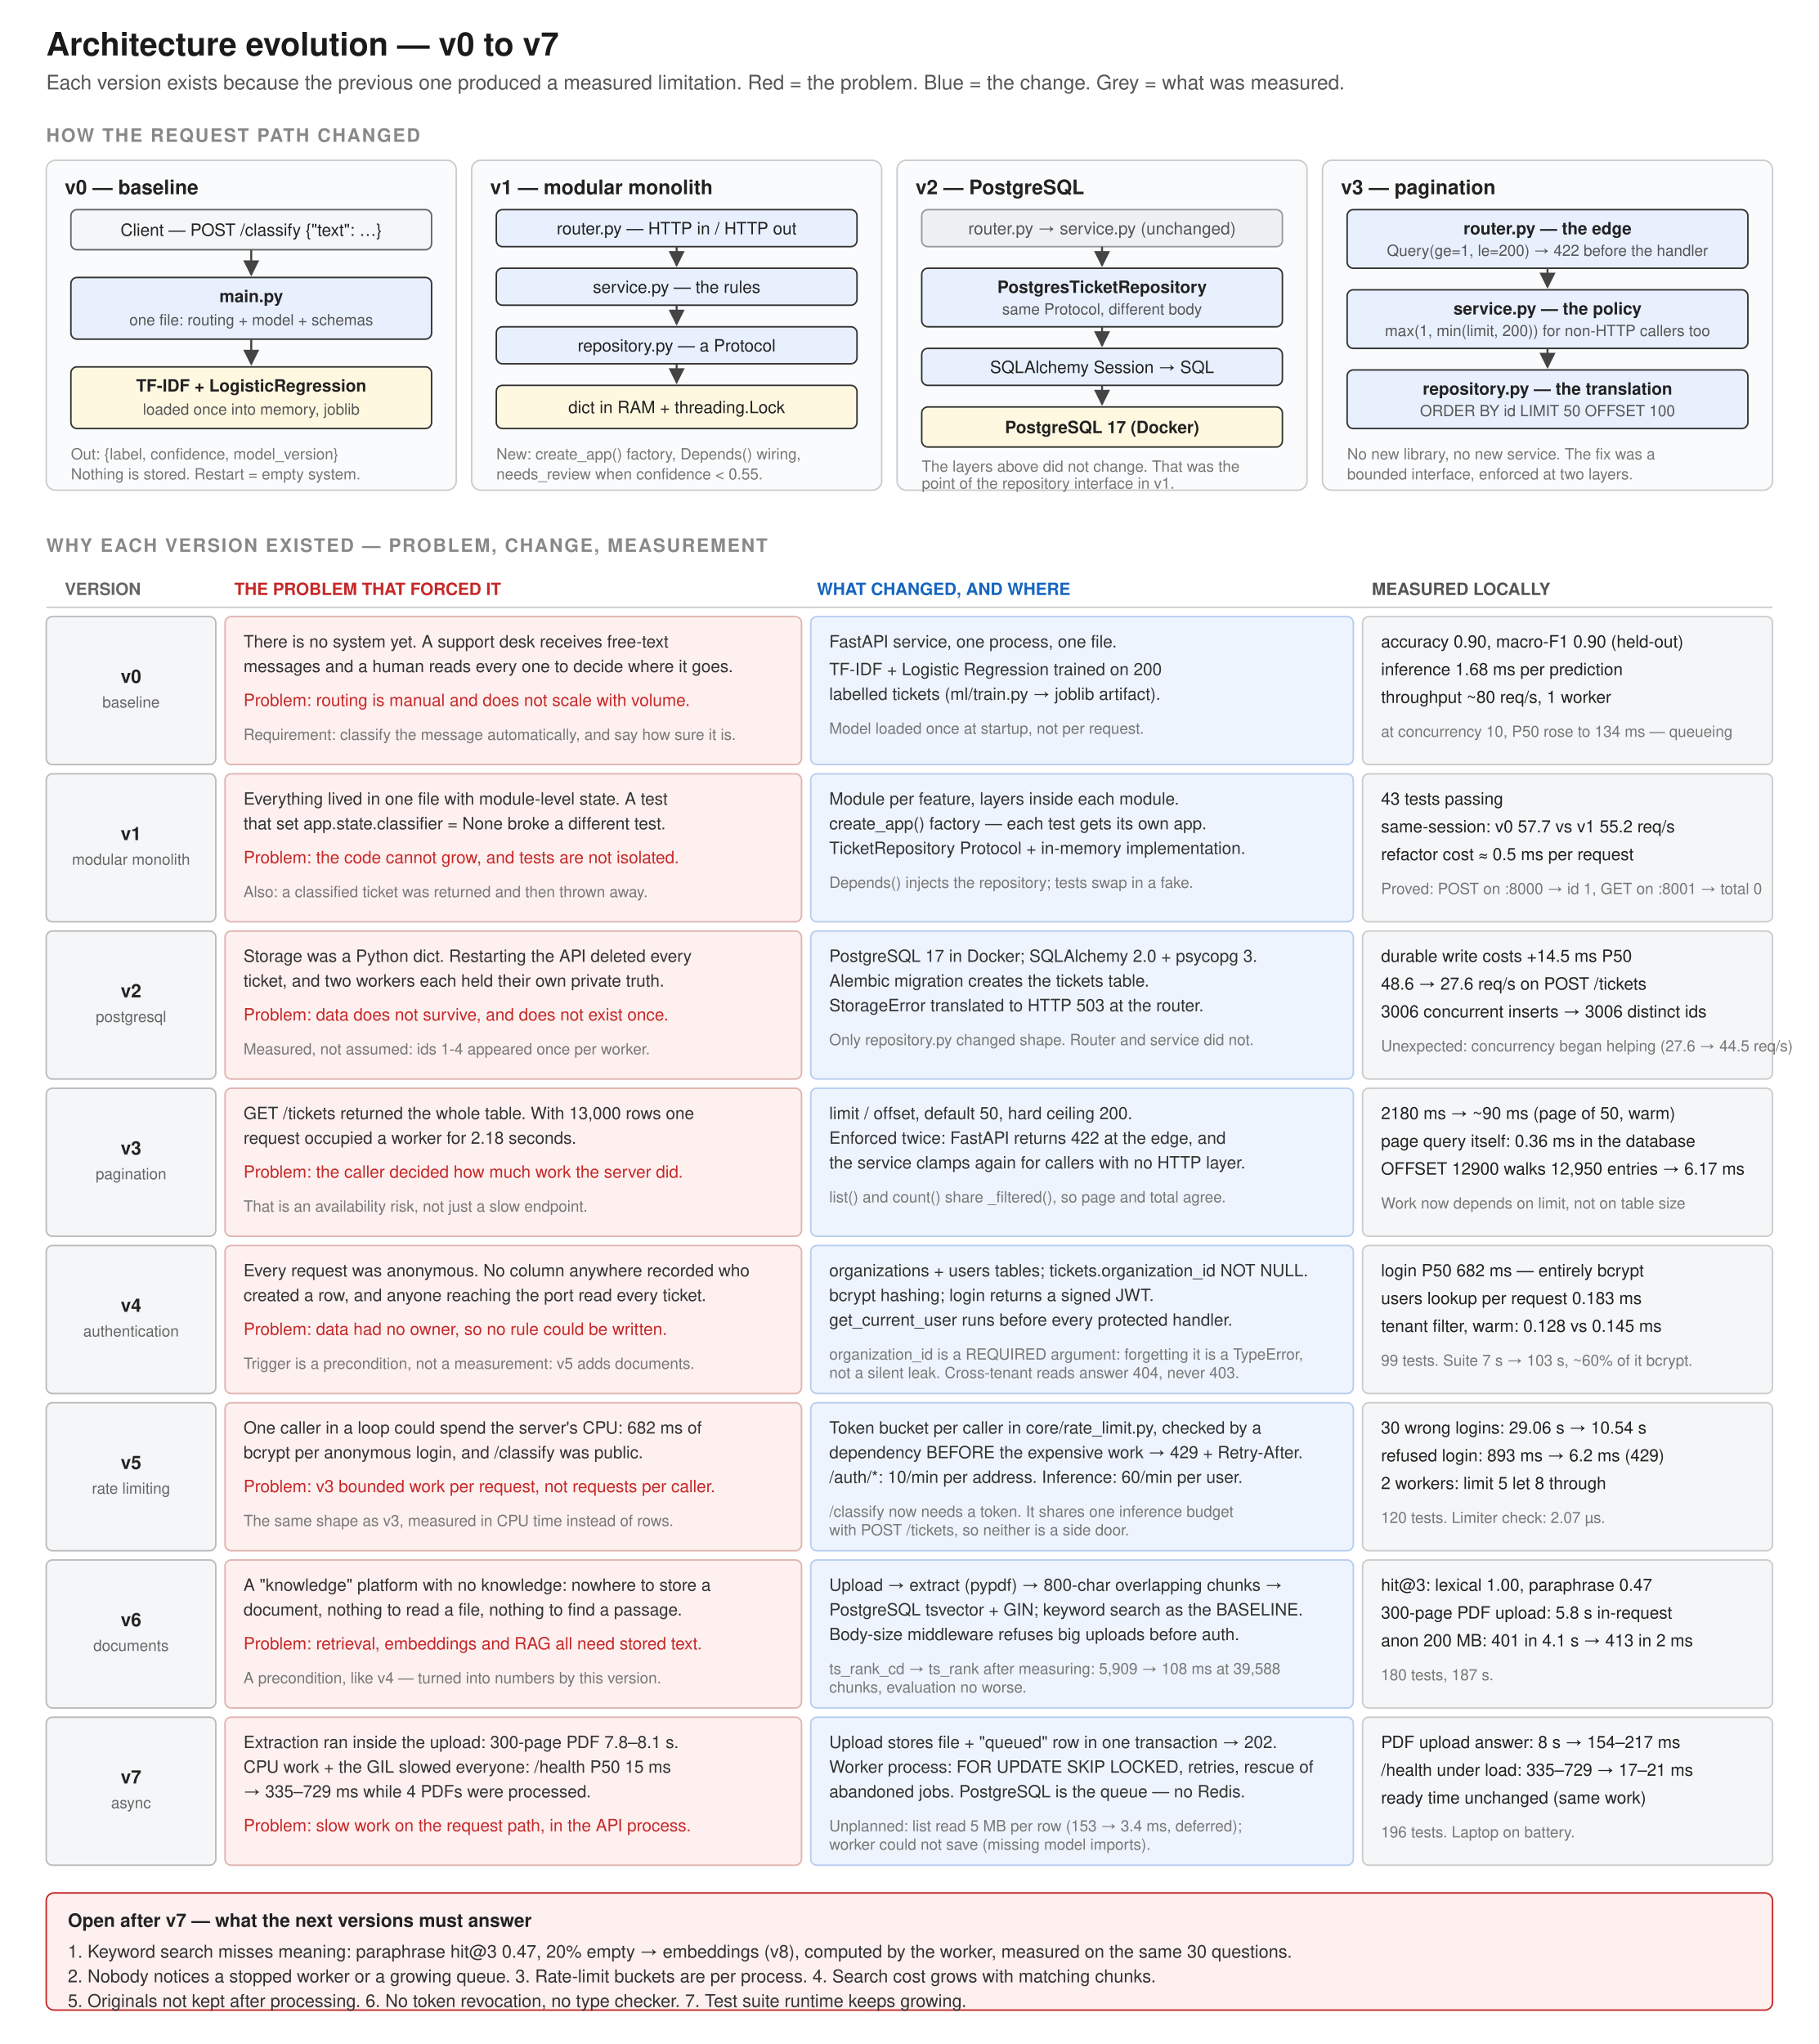
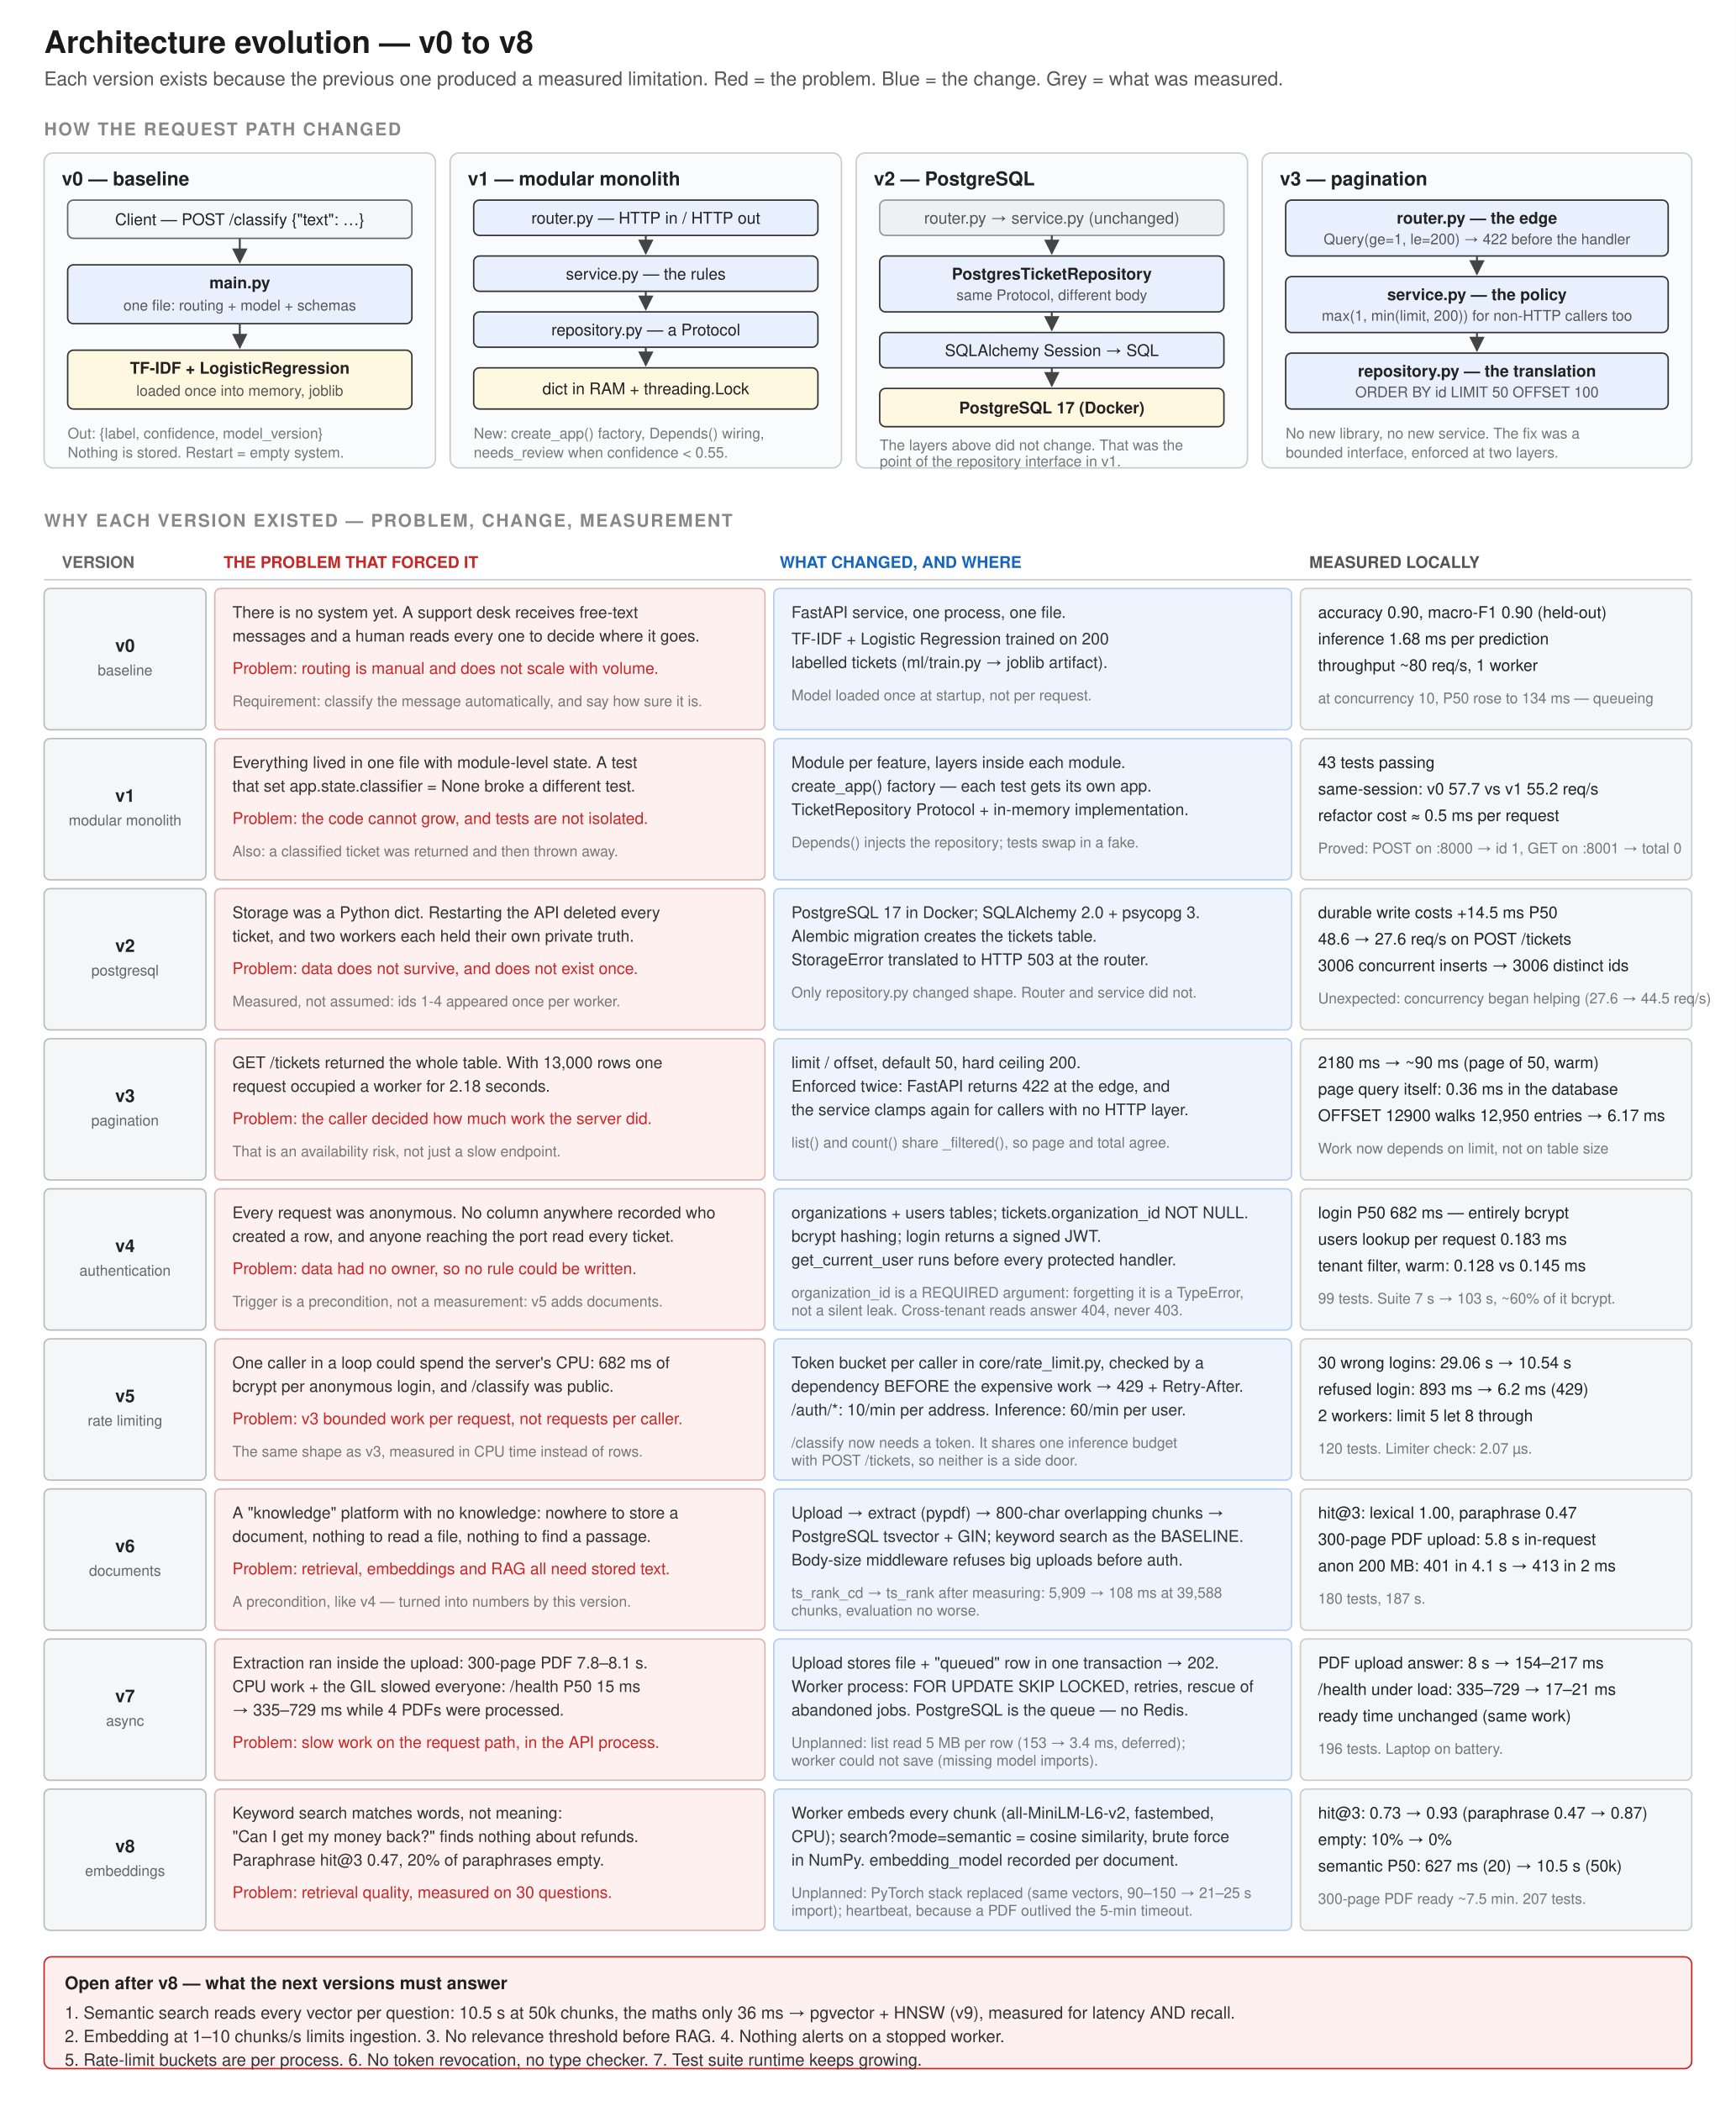
- <svg xmlns="http://www.w3.org/2000/svg" width="1180" height="1326" viewBox="0 0 1180 1326" font-family="Segoe UI, Helvetica, Arial, sans-serif" font-size="13">
+ <svg xmlns="http://www.w3.org/2000/svg" width="1180" height="1428" viewBox="0 0 1180 1428" font-family="Segoe UI, Helvetica, Arial, sans-serif" font-size="13">
  <defs>
    <marker id="a" markerWidth="8" markerHeight="8" refX="7" refY="4" orient="auto" markerUnits="strokeWidth">
      <path d="M0,0 L8,4 L0,8 z" fill="#444" />
    </marker>
  </defs>
-   <rect width="1180" height="1326" fill="#ffffff" />
-   <text x="30" y="36" font-size="21" font-weight="bold" fill="#1a1a1a">Architecture evolution — v0 to v7</text>
+   <rect width="1180" height="1428" fill="#ffffff" />
+   <text x="30" y="36" font-size="21" font-weight="bold" fill="#1a1a1a">Architecture evolution — v0 to v8</text>
  <text x="30" y="58" fill="#555">Each version exists because the previous one produced a measured limitation. Red = the problem. Blue = the change. Grey = what was measured.</text>
  <text x="30" y="92" font-size="12" font-weight="bold" fill="#888" letter-spacing="1">HOW THE REQUEST PATH CHANGED</text>
  <rect x="30" y="104" width="266" height="214" rx="6" fill="#fafbfc" stroke="#ccc" />
  <text x="42" y="126" font-weight="bold" font-size="13" fill="#222">v0 — baseline</text>
  <rect x="46" y="136" width="234" height="26" rx="4" fill="#f4f6f8" stroke="#666" />
  <text x="163" y="153" text-anchor="middle" font-size="11" fill="#222">Client — POST /classify {"text": …}</text>
  <line x1="163" y1="162" x2="163" y2="178" stroke="#444" stroke-width="1.3" marker-end="url(#a)" />
  <rect x="46" y="180" width="234" height="40" rx="4" fill="#e8f0fe" stroke="#333" />
  <text x="163" y="196" text-anchor="middle" font-size="11" font-weight="bold" fill="#222">main.py</text>
  <text x="163" y="211" text-anchor="middle" font-size="10" fill="#555">one file: routing + model + schemas</text>
  <line x1="163" y1="220" x2="163" y2="236" stroke="#444" stroke-width="1.3" marker-end="url(#a)" />
  <rect x="46" y="238" width="234" height="40" rx="4" fill="#fff8e1" stroke="#333" />
  <text x="163" y="254" text-anchor="middle" font-size="11" font-weight="bold" fill="#222">TF-IDF + LogisticRegression</text>
  <text x="163" y="269" text-anchor="middle" font-size="10" fill="#555">loaded once into memory, joblib</text>
  <text x="46" y="298" font-size="10" fill="#777">Out: {label, confidence, model_version}</text>
  <text x="46" y="311" font-size="10" fill="#777">Nothing is stored. Restart = empty system.</text>
  <rect x="306" y="104" width="266" height="214" rx="6" fill="#fafbfc" stroke="#ccc" />
  <text x="318" y="126" font-weight="bold" font-size="13" fill="#222">v1 — modular monolith</text>
  <rect x="322" y="136" width="234" height="24" rx="4" fill="#e8f0fe" stroke="#333" />
  <text x="439" y="152" text-anchor="middle" font-size="11" fill="#222">router.py — HTTP in / HTTP out</text>
  <line x1="439" y1="160" x2="439" y2="172" stroke="#444" stroke-width="1.3" marker-end="url(#a)" />
  <rect x="322" y="174" width="234" height="24" rx="4" fill="#e8f0fe" stroke="#333" />
  <text x="439" y="190" text-anchor="middle" font-size="11" fill="#222">service.py — the rules</text>
  <line x1="439" y1="198" x2="439" y2="210" stroke="#444" stroke-width="1.3" marker-end="url(#a)" />
  <rect x="322" y="212" width="234" height="24" rx="4" fill="#e8f0fe" stroke="#333" />
  <text x="439" y="228" text-anchor="middle" font-size="11" fill="#222">repository.py — a Protocol</text>
  <line x1="439" y1="236" x2="439" y2="248" stroke="#444" stroke-width="1.3" marker-end="url(#a)" />
  <rect x="322" y="250" width="234" height="28" rx="4" fill="#fff8e1" stroke="#333" />
  <text x="439" y="268" text-anchor="middle" font-size="11" fill="#222">dict in RAM + threading.Lock</text>
  <text x="322" y="298" font-size="10" fill="#777">New: create_app() factory, Depends() wiring,</text>
  <text x="322" y="311" font-size="10" fill="#777">needs_review when confidence &lt; 0.55.</text>
  <rect x="582" y="104" width="266" height="214" rx="6" fill="#fafbfc" stroke="#ccc" />
  <text x="594" y="126" font-weight="bold" font-size="13" fill="#222">v2 — PostgreSQL</text>
  <rect x="598" y="136" width="234" height="24" rx="4" fill="#eef1f4" stroke="#999" />
  <text x="715" y="152" text-anchor="middle" font-size="11" fill="#555">router.py → service.py (unchanged)</text>
  <line x1="715" y1="160" x2="715" y2="172" stroke="#444" stroke-width="1.3" marker-end="url(#a)" />
  <rect x="598" y="174" width="234" height="38" rx="4" fill="#e8f0fe" stroke="#333" />
  <text x="715" y="190" text-anchor="middle" font-size="11" font-weight="bold" fill="#222">PostgresTicketRepository</text>
  <text x="715" y="204" text-anchor="middle" font-size="10" fill="#555">same Protocol, different body</text>
  <line x1="715" y1="212" x2="715" y2="224" stroke="#444" stroke-width="1.3" marker-end="url(#a)" />
  <rect x="598" y="226" width="234" height="24" rx="4" fill="#e8f0fe" stroke="#333" />
  <text x="715" y="242" text-anchor="middle" font-size="11" fill="#222">SQLAlchemy Session → SQL</text>
  <line x1="715" y1="250" x2="715" y2="262" stroke="#444" stroke-width="1.3" marker-end="url(#a)" />
  <rect x="598" y="264" width="234" height="26" rx="4" fill="#fff8e1" stroke="#333" />
  <text x="715" y="281" text-anchor="middle" font-size="11" font-weight="bold" fill="#222">PostgreSQL 17 (Docker)</text>
  <text x="598" y="306" font-size="10" fill="#777">The layers above did not change. That was the</text>
  <text x="598" y="317" font-size="10" fill="#777">point of the repository interface in v1.</text>
  <rect x="858" y="104" width="292" height="214" rx="6" fill="#fafbfc" stroke="#ccc" />
  <text x="870" y="126" font-weight="bold" font-size="13" fill="#222">v3 — pagination</text>
  <rect x="874" y="136" width="260" height="38" rx="4" fill="#e8f0fe" stroke="#333" />
  <text x="1004" y="152" text-anchor="middle" font-size="11" font-weight="bold" fill="#222">router.py — the edge</text>
  <text x="1004" y="166" text-anchor="middle" font-size="10" fill="#555">Query(ge=1, le=200) → 422 before the handler</text>
  <line x1="1004" y1="174" x2="1004" y2="186" stroke="#444" stroke-width="1.3" marker-end="url(#a)" />
  <rect x="874" y="188" width="260" height="38" rx="4" fill="#e8f0fe" stroke="#333" />
  <text x="1004" y="204" text-anchor="middle" font-size="11" font-weight="bold" fill="#222">service.py — the policy</text>
  <text x="1004" y="218" text-anchor="middle" font-size="10" fill="#555">max(1, min(limit, 200)) for non-HTTP callers too</text>
  <line x1="1004" y1="226" x2="1004" y2="238" stroke="#444" stroke-width="1.3" marker-end="url(#a)" />
  <rect x="874" y="240" width="260" height="38" rx="4" fill="#e8f0fe" stroke="#333" />
  <text x="1004" y="256" text-anchor="middle" font-size="11" font-weight="bold" fill="#222">repository.py — the translation</text>
  <text x="1004" y="270" text-anchor="middle" font-size="10" fill="#555">ORDER BY id LIMIT 50 OFFSET 100</text>
  <text x="874" y="298" font-size="10" fill="#777">No new library, no new service. The fix was a</text>
  <text x="874" y="311" font-size="10" fill="#777">bounded interface, enforced at two layers.</text>
  <text x="30" y="358" font-size="12" font-weight="bold" fill="#888" letter-spacing="1">WHY EACH VERSION EXISTED — PROBLEM, CHANGE, MEASUREMENT</text>
  <text x="42" y="386" font-size="11" font-weight="bold" fill="#666">VERSION</text>
  <text x="152" y="386" font-size="11" font-weight="bold" fill="#c62828">THE PROBLEM THAT FORCED IT</text>
  <text x="530" y="386" font-size="11" font-weight="bold" fill="#1565c0">WHAT CHANGED, AND WHERE</text>
  <text x="890" y="386" font-size="11" font-weight="bold" fill="#555">MEASURED LOCALLY</text>
  <line x1="30" y1="394" x2="1150" y2="394" stroke="#ccc" />
  <rect x="30" y="400" width="110" height="96" rx="4" fill="#f4f6f8" stroke="#bbb" />
  <text x="85" y="443" text-anchor="middle" font-size="12" font-weight="bold" fill="#222">v0</text>
  <text x="85" y="459" text-anchor="middle" font-size="10" fill="#666">baseline</text>
  <rect x="146" y="400" width="374" height="96" rx="4" fill="#fdf0ef" stroke="#e0b4b0" />
  <text x="158" y="420" font-size="11" fill="#333">There is no system yet. A support desk receives free-text</text>
  <text x="158" y="436" font-size="11" fill="#333">messages and a human reads every one to decide where it goes.</text>
  <text x="158" y="458" font-size="11" fill="#c62828">Problem: routing is manual and does not scale with volume.</text>
  <text x="158" y="480" font-size="10" fill="#777">Requirement: classify the message automatically, and say how sure it is.</text>
  <rect x="526" y="400" width="352" height="96" rx="4" fill="#eef4fd" stroke="#b6cdf0" />
  <text x="538" y="420" font-size="11" fill="#333">FastAPI service, one process, one file.</text>
  <text x="538" y="438" font-size="11" fill="#333">TF-IDF + Logistic Regression trained on 200</text>
  <text x="538" y="454" font-size="11" fill="#333">labelled tickets (ml/train.py → joblib artifact).</text>
  <text x="538" y="476" font-size="10" fill="#777">Model loaded once at startup, not per request.</text>
  <rect x="884" y="400" width="266" height="96" rx="4" fill="#f4f6f8" stroke="#ccc" />
  <text x="896" y="420" font-size="11" fill="#222">accuracy 0.90, macro-F1 0.90 (held-out)</text>
  <text x="896" y="438" font-size="11" fill="#222">inference 1.68 ms per prediction</text>
  <text x="896" y="456" font-size="11" fill="#222">throughput ~80 req/s, 1 worker</text>
  <text x="896" y="478" font-size="10" fill="#777">at concurrency 10, P50 rose to 134 ms — queueing</text>
  <rect x="30" y="502" width="110" height="96" rx="4" fill="#f4f6f8" stroke="#bbb" />
  <text x="85" y="545" text-anchor="middle" font-size="12" font-weight="bold" fill="#222">v1</text>
  <text x="85" y="561" text-anchor="middle" font-size="10" fill="#666">modular monolith</text>
  <rect x="146" y="502" width="374" height="96" rx="4" fill="#fdf0ef" stroke="#e0b4b0" />
  <text x="158" y="522" font-size="11" fill="#333">Everything lived in one file with module-level state. A test</text>
  <text x="158" y="538" font-size="11" fill="#333">that set app.state.classifier = None broke a different test.</text>
  <text x="158" y="560" font-size="11" fill="#c62828">Problem: the code cannot grow, and tests are not isolated.</text>
  <text x="158" y="582" font-size="10" fill="#777">Also: a classified ticket was returned and then thrown away.</text>
  <rect x="526" y="502" width="352" height="96" rx="4" fill="#eef4fd" stroke="#b6cdf0" />
  <text x="538" y="522" font-size="11" fill="#333">Module per feature, layers inside each module.</text>
  <text x="538" y="538" font-size="11" fill="#333">create_app() factory — each test gets its own app.</text>
  <text x="538" y="554" font-size="11" fill="#333">TicketRepository Protocol + in-memory implementation.</text>
  <text x="538" y="576" font-size="10" fill="#777">Depends() injects the repository; tests swap in a fake.</text>
  <rect x="884" y="502" width="266" height="96" rx="4" fill="#f4f6f8" stroke="#ccc" />
  <text x="896" y="522" font-size="11" fill="#222">43 tests passing</text>
  <text x="896" y="540" font-size="11" fill="#222">same-session: v0 57.7 vs v1 55.2 req/s</text>
  <text x="896" y="558" font-size="11" fill="#222">refactor cost ≈ 0.5 ms per request</text>
  <text x="896" y="580" font-size="10" fill="#777">Proved: POST on :8000 → id 1, GET on :8001 → total 0</text>
  <rect x="30" y="604" width="110" height="96" rx="4" fill="#f4f6f8" stroke="#bbb" />
  <text x="85" y="647" text-anchor="middle" font-size="12" font-weight="bold" fill="#222">v2</text>
  <text x="85" y="663" text-anchor="middle" font-size="10" fill="#666">postgresql</text>
  <rect x="146" y="604" width="374" height="96" rx="4" fill="#fdf0ef" stroke="#e0b4b0" />
  <text x="158" y="624" font-size="11" fill="#333">Storage was a Python dict. Restarting the API deleted every</text>
  <text x="158" y="640" font-size="11" fill="#333">ticket, and two workers each held their own private truth.</text>
  <text x="158" y="662" font-size="11" fill="#c62828">Problem: data does not survive, and does not exist once.</text>
  <text x="158" y="684" font-size="10" fill="#777">Measured, not assumed: ids 1-4 appeared once per worker.</text>
  <rect x="526" y="604" width="352" height="96" rx="4" fill="#eef4fd" stroke="#b6cdf0" />
  <text x="538" y="624" font-size="11" fill="#333">PostgreSQL 17 in Docker; SQLAlchemy 2.0 + psycopg 3.</text>
  <text x="538" y="640" font-size="11" fill="#333">Alembic migration creates the tickets table.</text>
  <text x="538" y="656" font-size="11" fill="#333">StorageError translated to HTTP 503 at the router.</text>
  <text x="538" y="678" font-size="10" fill="#777">Only repository.py changed shape. Router and service did not.</text>
  <rect x="884" y="604" width="266" height="96" rx="4" fill="#f4f6f8" stroke="#ccc" />
  <text x="896" y="624" font-size="11" fill="#222">durable write costs +14.5 ms P50</text>
  <text x="896" y="642" font-size="11" fill="#222">48.6 → 27.6 req/s on POST /tickets</text>
  <text x="896" y="660" font-size="11" fill="#222">3006 concurrent inserts → 3006 distinct ids</text>
  <text x="896" y="682" font-size="10" fill="#777">Unexpected: concurrency began helping (27.6 → 44.5 req/s)</text>
  <rect x="30" y="706" width="110" height="96" rx="4" fill="#f4f6f8" stroke="#bbb" />
  <text x="85" y="749" text-anchor="middle" font-size="12" font-weight="bold" fill="#222">v3</text>
  <text x="85" y="765" text-anchor="middle" font-size="10" fill="#666">pagination</text>
  <rect x="146" y="706" width="374" height="96" rx="4" fill="#fdf0ef" stroke="#e0b4b0" />
  <text x="158" y="726" font-size="11" fill="#333">GET /tickets returned the whole table. With 13,000 rows one</text>
  <text x="158" y="742" font-size="11" fill="#333">request occupied a worker for 2.18 seconds.</text>
  <text x="158" y="764" font-size="11" fill="#c62828">Problem: the caller decided how much work the server did.</text>
  <text x="158" y="786" font-size="10" fill="#777">That is an availability risk, not just a slow endpoint.</text>
  <rect x="526" y="706" width="352" height="96" rx="4" fill="#eef4fd" stroke="#b6cdf0" />
  <text x="538" y="726" font-size="11" fill="#333">limit / offset, default 50, hard ceiling 200.</text>
  <text x="538" y="742" font-size="11" fill="#333">Enforced twice: FastAPI returns 422 at the edge, and</text>
  <text x="538" y="758" font-size="11" fill="#333">the service clamps again for callers with no HTTP layer.</text>
  <text x="538" y="780" font-size="10" fill="#777">list() and count() share _filtered(), so page and total agree.</text>
  <rect x="884" y="706" width="266" height="96" rx="4" fill="#f4f6f8" stroke="#ccc" />
  <text x="896" y="726" font-size="11" fill="#222">2180 ms → ~90 ms (page of 50, warm)</text>
  <text x="896" y="744" font-size="11" fill="#222">page query itself: 0.36 ms in the database</text>
  <text x="896" y="762" font-size="11" fill="#222">OFFSET 12900 walks 12,950 entries → 6.17 ms</text>
  <text x="896" y="784" font-size="10" fill="#777">Work now depends on limit, not on table size</text>
  <rect x="30" y="808" width="110" height="96" rx="4" fill="#f4f6f8" stroke="#bbb" />
  <text x="85" y="851" text-anchor="middle" font-size="12" font-weight="bold" fill="#222">v4</text>
  <text x="85" y="867" text-anchor="middle" font-size="10" fill="#666">authentication</text>
  <rect x="146" y="808" width="374" height="96" rx="4" fill="#fdf0ef" stroke="#e0b4b0" />
  <text x="158" y="828" font-size="11" fill="#333">Every request was anonymous. No column anywhere recorded who</text>
  <text x="158" y="844" font-size="11" fill="#333">created a row, and anyone reaching the port read every ticket.</text>
  <text x="158" y="866" font-size="11" fill="#c62828">Problem: data had no owner, so no rule could be written.</text>
  <text x="158" y="888" font-size="10" fill="#777">Trigger is a precondition, not a measurement: v5 adds documents.</text>
  <rect x="526" y="808" width="352" height="96" rx="4" fill="#eef4fd" stroke="#b6cdf0" />
  <text x="538" y="828" font-size="11" fill="#333">organizations + users tables; tickets.organization_id NOT NULL.</text>
  <text x="538" y="844" font-size="11" fill="#333">bcrypt hashing; login returns a signed JWT.</text>
  <text x="538" y="860" font-size="11" fill="#333">get_current_user runs before every protected handler.</text>
  <text x="538" y="882" font-size="10" fill="#777">organization_id is a REQUIRED argument: forgetting it is a TypeError,</text>
  <text x="538" y="894" font-size="10" fill="#777">not a silent leak. Cross-tenant reads answer 404, never 403.</text>
  <rect x="884" y="808" width="266" height="96" rx="4" fill="#f4f6f8" stroke="#ccc" />
  <text x="896" y="828" font-size="11" fill="#222">login P50 682 ms — entirely bcrypt</text>
  <text x="896" y="846" font-size="11" fill="#222">users lookup per request 0.183 ms</text>
  <text x="896" y="864" font-size="11" fill="#222">tenant filter, warm: 0.128 vs 0.145 ms</text>
  <text x="896" y="886" font-size="10" fill="#777">99 tests. Suite 7 s → 103 s, ~60% of it bcrypt.</text>
  <rect x="30" y="910" width="110" height="96" rx="4" fill="#f4f6f8" stroke="#bbb" />
  <text x="85" y="953" text-anchor="middle" font-size="12" font-weight="bold" fill="#222">v5</text>
  <text x="85" y="969" text-anchor="middle" font-size="10" fill="#666">rate limiting</text>
  <rect x="146" y="910" width="374" height="96" rx="4" fill="#fdf0ef" stroke="#e0b4b0" />
  <text x="158" y="930" font-size="11" fill="#333">One caller in a loop could spend the server's CPU: 682 ms of</text>
  <text x="158" y="946" font-size="11" fill="#333">bcrypt per anonymous login, and /classify was public.</text>
  <text x="158" y="968" font-size="11" fill="#c62828">Problem: v3 bounded work per request, not requests per caller.</text>
  <text x="158" y="990" font-size="10" fill="#777">The same shape as v3, measured in CPU time instead of rows.</text>
  <rect x="526" y="910" width="352" height="96" rx="4" fill="#eef4fd" stroke="#b6cdf0" />
  <text x="538" y="930" font-size="11" fill="#333">Token bucket per caller in core/rate_limit.py, checked by a</text>
  <text x="538" y="946" font-size="11" fill="#333">dependency BEFORE the expensive work → 429 + Retry-After.</text>
  <text x="538" y="962" font-size="11" fill="#333">/auth/*: 10/min per address. Inference: 60/min per user.</text>
  <text x="538" y="984" font-size="10" fill="#777">/classify now needs a token. It shares one inference budget</text>
  <text x="538" y="996" font-size="10" fill="#777">with POST /tickets, so neither is a side door.</text>
  <rect x="884" y="910" width="266" height="96" rx="4" fill="#f4f6f8" stroke="#ccc" />
  <text x="896" y="930" font-size="11" fill="#222">30 wrong logins: 29.06 s → 10.54 s</text>
  <text x="896" y="948" font-size="11" fill="#222">refused login: 893 ms → 6.2 ms (429)</text>
  <text x="896" y="966" font-size="11" fill="#222">2 workers: limit 5 let 8 through</text>
  <text x="896" y="988" font-size="10" fill="#777">120 tests. Limiter check: 2.07 µs.</text>
  <rect x="30" y="1012" width="110" height="96" rx="4" fill="#f4f6f8" stroke="#bbb" />
  <text x="85" y="1055" text-anchor="middle" font-size="12" font-weight="bold" fill="#222">v6</text>
  <text x="85" y="1071" text-anchor="middle" font-size="10" fill="#666">documents</text>
  <rect x="146" y="1012" width="374" height="96" rx="4" fill="#fdf0ef" stroke="#e0b4b0" />
  <text x="158" y="1032" font-size="11" fill="#333">A "knowledge" platform with no knowledge: nowhere to store a</text>
  <text x="158" y="1048" font-size="11" fill="#333">document, nothing to read a file, nothing to find a passage.</text>
  <text x="158" y="1070" font-size="11" fill="#c62828">Problem: retrieval, embeddings and RAG all need stored text.</text>
  <text x="158" y="1092" font-size="10" fill="#777">A precondition, like v4 — turned into numbers by this version.</text>
  <rect x="526" y="1012" width="352" height="96" rx="4" fill="#eef4fd" stroke="#b6cdf0" />
  <text x="538" y="1032" font-size="11" fill="#333">Upload → extract (pypdf) → 800-char overlapping chunks →</text>
  <text x="538" y="1048" font-size="11" fill="#333">PostgreSQL tsvector + GIN; keyword search as the BASELINE.</text>
  <text x="538" y="1064" font-size="11" fill="#333">Body-size middleware refuses big uploads before auth.</text>
  <text x="538" y="1086" font-size="10" fill="#777">ts_rank_cd → ts_rank after measuring: 5,909 → 108 ms at 39,588</text>
  <text x="538" y="1098" font-size="10" fill="#777">chunks, evaluation no worse.</text>
  <rect x="884" y="1012" width="266" height="96" rx="4" fill="#f4f6f8" stroke="#ccc" />
  <text x="896" y="1032" font-size="11" fill="#222">hit@3: lexical 1.00, paraphrase 0.47</text>
  <text x="896" y="1050" font-size="11" fill="#222">300-page PDF upload: 5.8 s in-request</text>
  <text x="896" y="1068" font-size="11" fill="#222">anon 200 MB: 401 in 4.1 s → 413 in 2 ms</text>
  <text x="896" y="1090" font-size="10" fill="#777">180 tests, 187 s.</text>
  <rect x="30" y="1114" width="110" height="96" rx="4" fill="#f4f6f8" stroke="#bbb" />
  <text x="85" y="1157" text-anchor="middle" font-size="12" font-weight="bold" fill="#222">v7</text>
  <text x="85" y="1173" text-anchor="middle" font-size="10" fill="#666">async</text>
  <rect x="146" y="1114" width="374" height="96" rx="4" fill="#fdf0ef" stroke="#e0b4b0" />
  <text x="158" y="1134" font-size="11" fill="#333">Extraction ran inside the upload: 300-page PDF 7.8–8.1 s.</text>
  <text x="158" y="1150" font-size="11" fill="#333">CPU work + the GIL slowed everyone: /health P50 15 ms</text>
  <text x="158" y="1166" font-size="11" fill="#333">→ 335–729 ms while 4 PDFs were processed.</text>
  <text x="158" y="1188" font-size="11" fill="#c62828">Problem: slow work on the request path, in the API process.</text>
  <rect x="526" y="1114" width="352" height="96" rx="4" fill="#eef4fd" stroke="#b6cdf0" />
  <text x="538" y="1134" font-size="11" fill="#333">Upload stores file + "queued" row in one transaction → 202.</text>
  <text x="538" y="1150" font-size="11" fill="#333">Worker process: FOR UPDATE SKIP LOCKED, retries, rescue of</text>
  <text x="538" y="1166" font-size="11" fill="#333">abandoned jobs. PostgreSQL is the queue — no Redis.</text>
  <text x="538" y="1188" font-size="10" fill="#777">Unplanned: list read 5 MB per row (153 → 3.4 ms, deferred);</text>
  <text x="538" y="1200" font-size="10" fill="#777">worker could not save (missing model imports).</text>
  <rect x="884" y="1114" width="266" height="96" rx="4" fill="#f4f6f8" stroke="#ccc" />
  <text x="896" y="1134" font-size="11" fill="#222">PDF upload answer: 8 s → 154–217 ms</text>
  <text x="896" y="1152" font-size="11" fill="#222">/health under load: 335–729 → 17–21 ms</text>
  <text x="896" y="1170" font-size="11" fill="#222">ready time unchanged (same work)</text>
  <text x="896" y="1192" font-size="10" fill="#777">196 tests. Laptop on battery.</text>
-   <rect x="30" y="1228" width="1120" height="76" rx="5" fill="#fdf0ef" stroke="#c62828" />
-   <text x="44" y="1250" font-size="12" font-weight="bold" fill="#222">Open after v7 — what the next versions must answer</text>
-   <text x="44" y="1270" font-size="11.5" fill="#333">1. Keyword search misses meaning: paraphrase hit@3 0.47, 20% empty → embeddings (v8), computed by the worker, measured on the same 30 questions.</text>
-   <text x="44" y="1286" font-size="11.5" fill="#333">2. Nobody notices a stopped worker or a growing queue.   3. Rate-limit buckets are per process.   4. Search cost grows with matching chunks.</text>
-   <text x="44" y="1302" font-size="11.5" fill="#333">5. Originals not kept after processing.   6. No token revocation, no type checker.   7. Test suite runtime keeps growing.</text>
+   <rect x="30" y="1216" width="110" height="96" rx="4" fill="#f4f6f8" stroke="#bbb" />
+   <text x="85" y="1259" text-anchor="middle" font-size="12" font-weight="bold" fill="#222">v8</text>
+   <text x="85" y="1275" text-anchor="middle" font-size="10" fill="#666">embeddings</text>
+   <rect x="146" y="1216" width="374" height="96" rx="4" fill="#fdf0ef" stroke="#e0b4b0" />
+   <text x="158" y="1236" font-size="11" fill="#333">Keyword search matches words, not meaning:</text>
+   <text x="158" y="1252" font-size="11" fill="#333">"Can I get my money back?" finds nothing about refunds.</text>
+   <text x="158" y="1268" font-size="11" fill="#333">Paraphrase hit@3 0.47, 20% of paraphrases empty.</text>
+   <text x="158" y="1290" font-size="11" fill="#c62828">Problem: retrieval quality, measured on 30 questions.</text>
+   <rect x="526" y="1216" width="352" height="96" rx="4" fill="#eef4fd" stroke="#b6cdf0" />
+   <text x="538" y="1236" font-size="11" fill="#333">Worker embeds every chunk (all-MiniLM-L6-v2, fastembed,</text>
+   <text x="538" y="1252" font-size="11" fill="#333">CPU); search?mode=semantic = cosine similarity, brute force</text>
+   <text x="538" y="1268" font-size="11" fill="#333">in NumPy. embedding_model recorded per document.</text>
+   <text x="538" y="1290" font-size="10" fill="#777">Unplanned: PyTorch stack replaced (same vectors, 90–150 → 21–25 s</text>
+   <text x="538" y="1302" font-size="10" fill="#777">import); heartbeat, because a PDF outlived the 5-min timeout.</text>
+   <rect x="884" y="1216" width="266" height="96" rx="4" fill="#f4f6f8" stroke="#ccc" />
+   <text x="896" y="1236" font-size="11" fill="#222">hit@3: 0.73 → 0.93 (paraphrase 0.47 → 0.87)</text>
+   <text x="896" y="1254" font-size="11" fill="#222">empty: 10% → 0%</text>
+   <text x="896" y="1272" font-size="11" fill="#222">semantic P50: 627 ms (20) → 10.5 s (50k)</text>
+   <text x="896" y="1294" font-size="10" fill="#777">300-page PDF ready ~7.5 min. 207 tests.</text>
+   <rect x="30" y="1330" width="1120" height="76" rx="5" fill="#fdf0ef" stroke="#c62828" />
+   <text x="44" y="1352" font-size="12" font-weight="bold" fill="#222">Open after v8 — what the next versions must answer</text>
+   <text x="44" y="1372" font-size="11.5" fill="#333">1. Semantic search reads every vector per question: 10.5 s at 50k chunks, the maths only 36 ms → pgvector + HNSW (v9), measured for latency AND recall.</text>
+   <text x="44" y="1388" font-size="11.5" fill="#333">2. Embedding at 1–10 chunks/s limits ingestion.   3. No relevance threshold before RAG.   4. Nothing alerts on a stopped worker.</text>
+   <text x="44" y="1404" font-size="11.5" fill="#333">5. Rate-limit buckets are per process.   6. No token revocation, no type checker.   7. Test suite runtime keeps growing.</text>
</svg>
